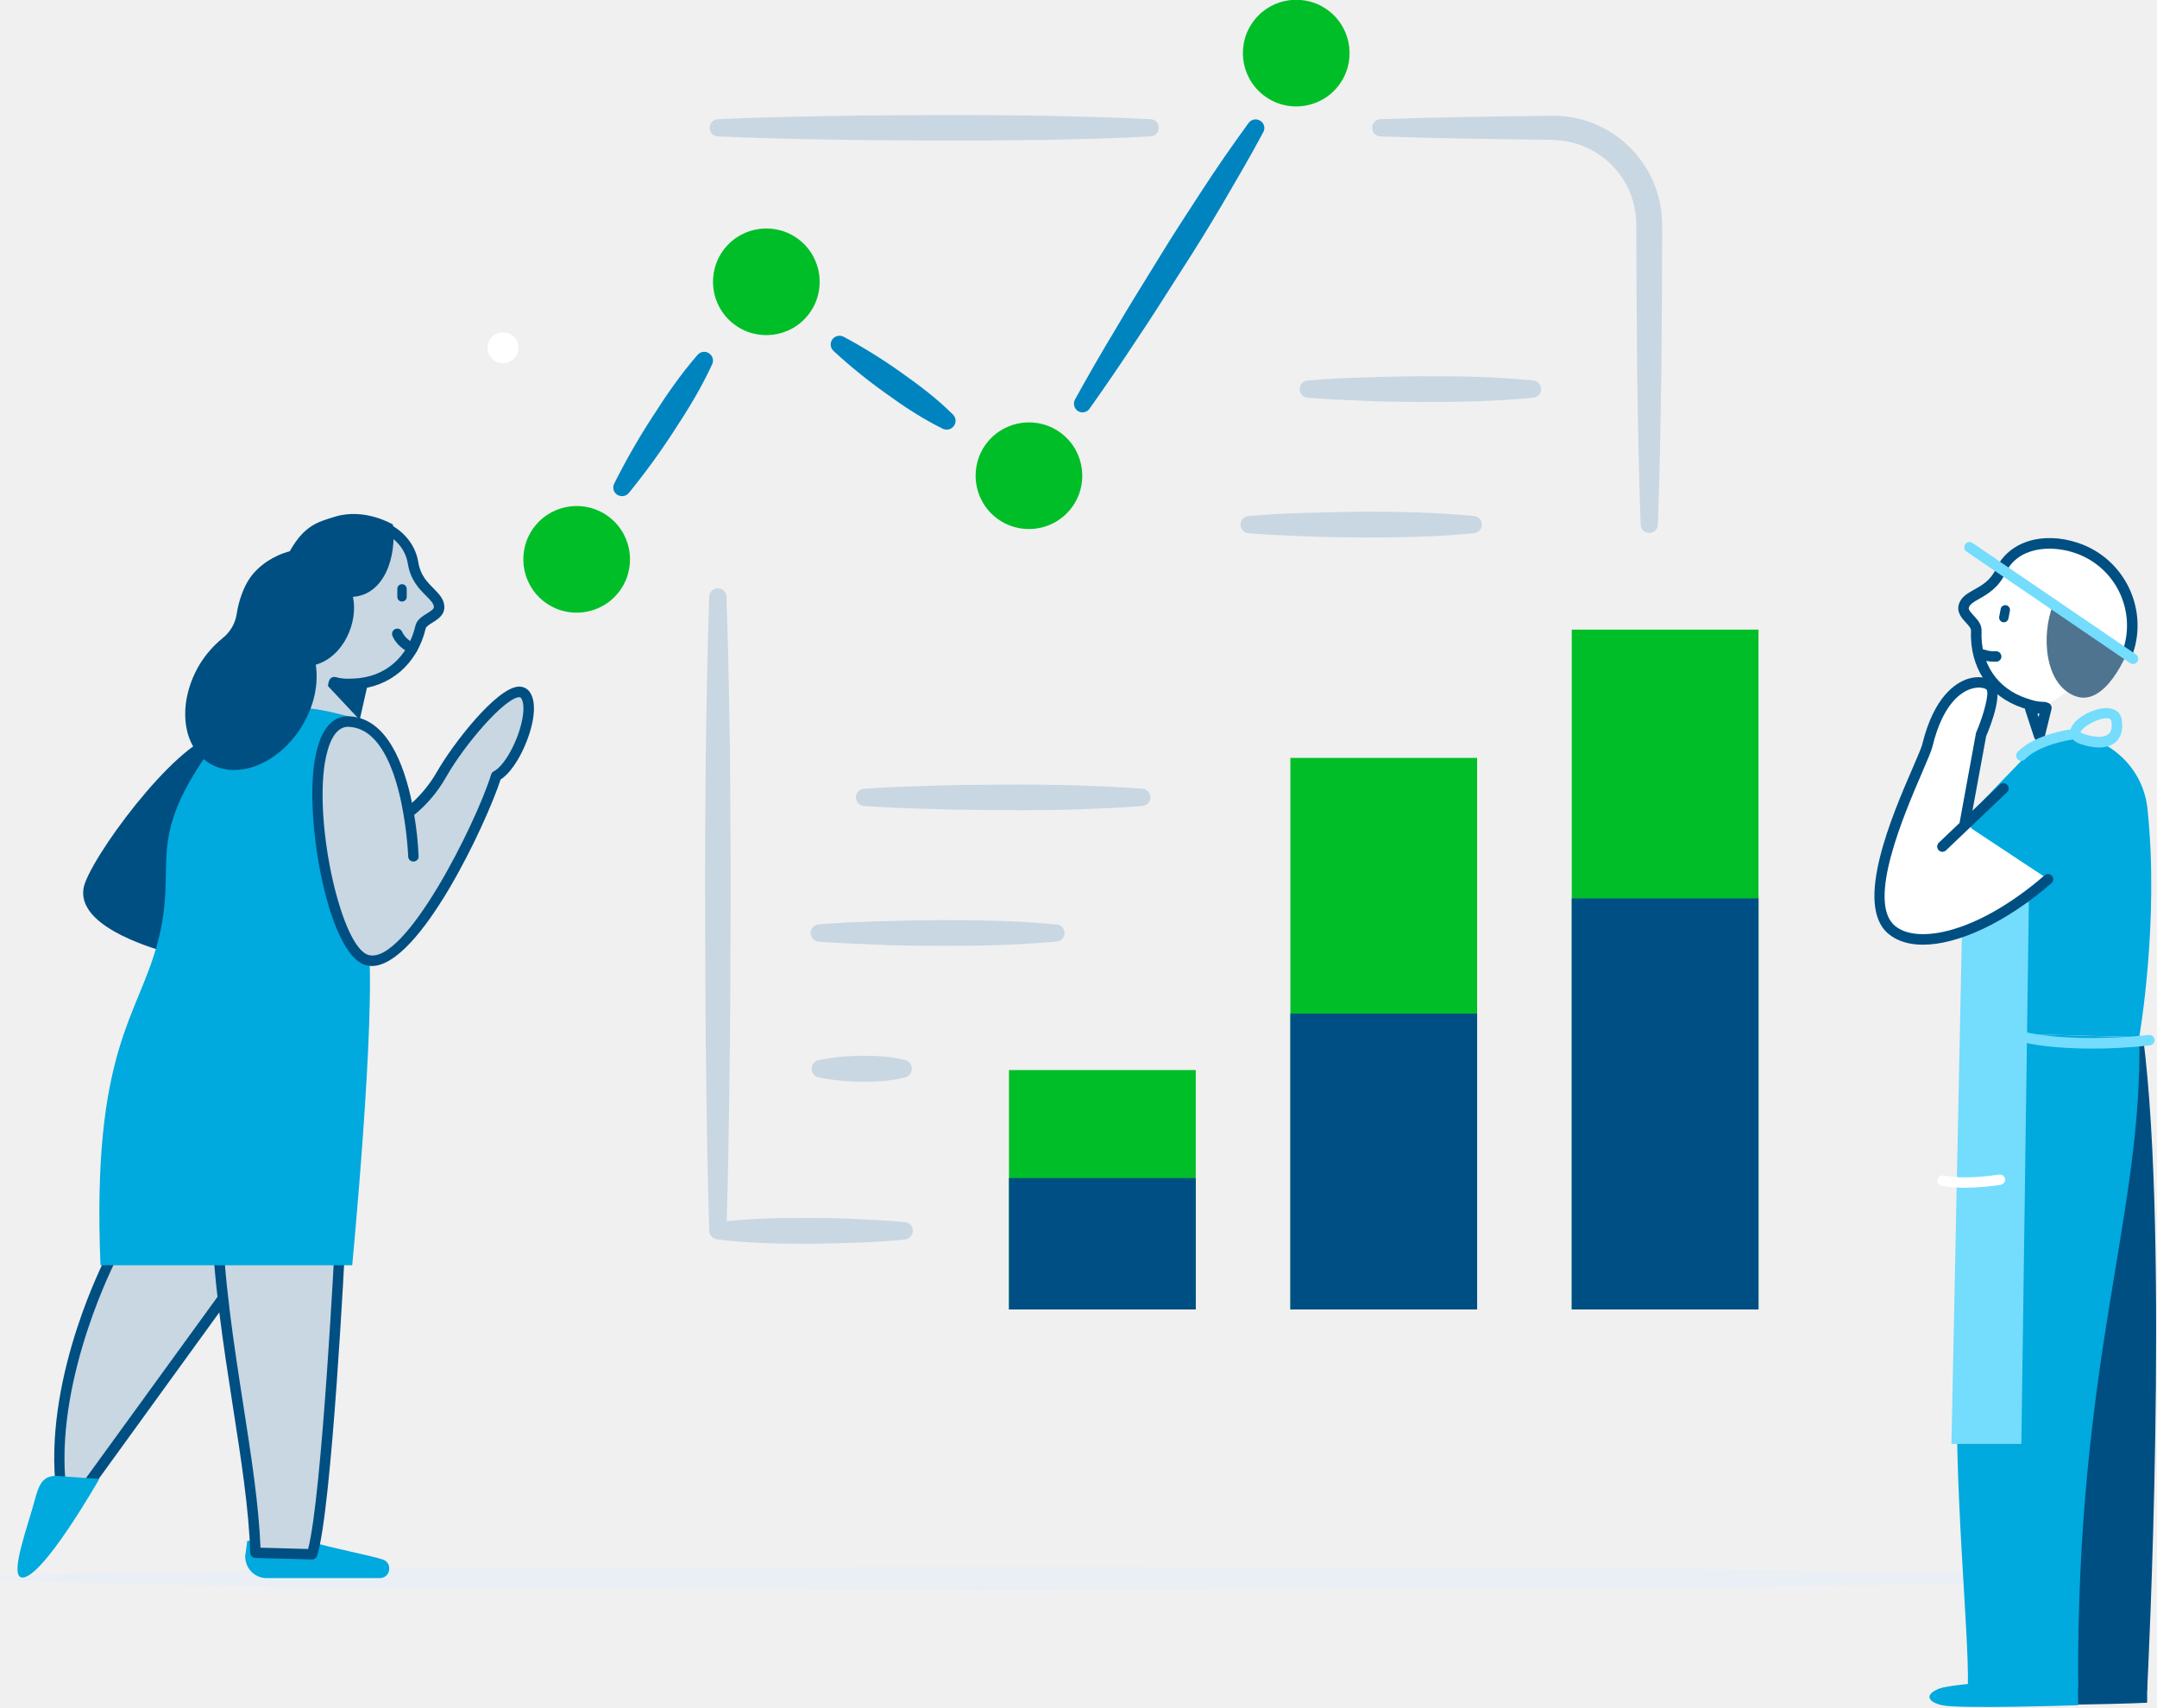
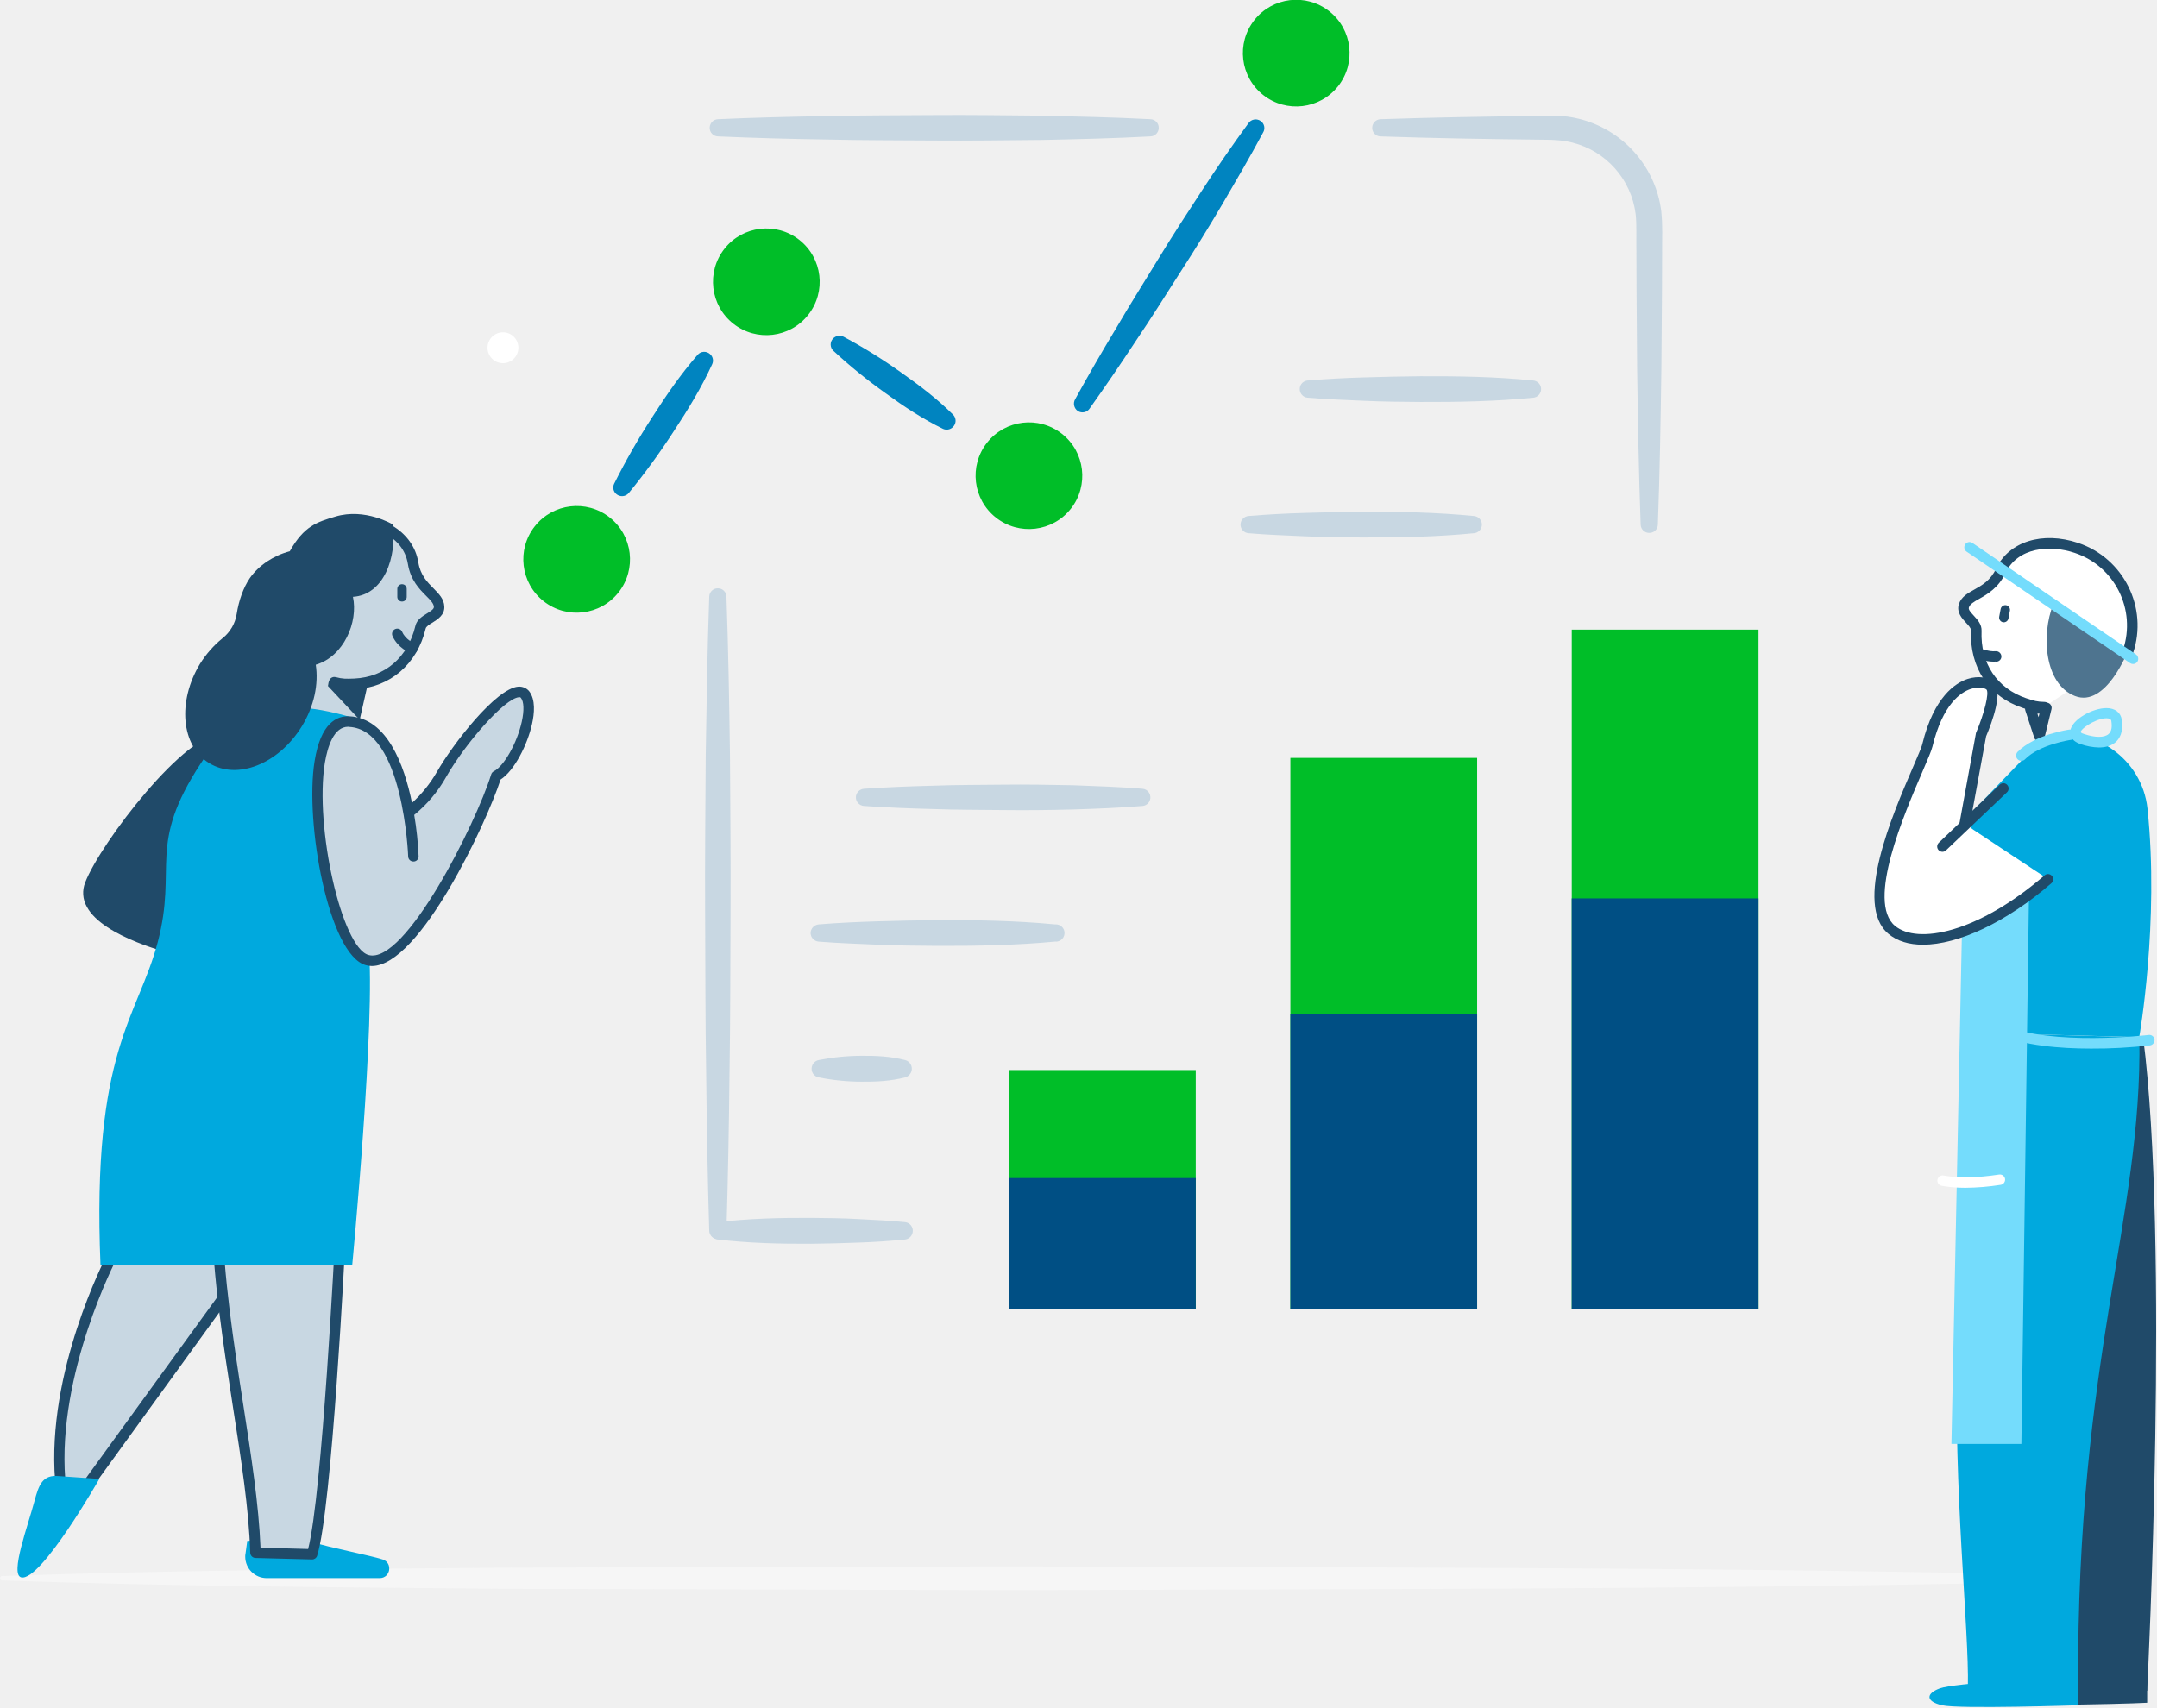
<svg xmlns="http://www.w3.org/2000/svg" width="192" height="152" viewBox="0 0 192 152">
  <g transform="translate(0 -2)" fill="none">
-     <path d="M.183 142.316c14.936-.51 29.873-.628 44.822-.746l44.822-.118c29.872.118 59.758.053 89.63.68a.38.38 0 0 1 0 .76c-29.872.64-59.758.575-89.63.68l-44.822-.118c-14.936-.13-29.873-.235-44.822-.746-.105-.013-.183-.104-.17-.196 0-.118.079-.196.17-.196z" fill="#E9EFF4" />
+     <path d="M.183 142.316c14.936-.51 29.873-.628 44.822-.746l44.822-.118c29.872.118 59.758.053 89.63.68a.38.38 0 0 1 0 .76c-29.872.64-59.758.575-89.63.68l-44.822-.118c-14.936-.13-29.873-.235-44.822-.746-.105-.013-.183-.104-.17-.196 0-.118.079-.196.17-.196z" fill="#F6F6F6" />
    <ellipse fill="#FFF" cx="44.769" cy="32.959" rx="1.373" ry="1.374" />
    <path d="M181.968 64.936c-.719-.013-1.059-.117-1.778-.353-2.97-.994-4.408-3.559-4.29-6.45.026-.825-1.387-1.374-1.099-2.212.366-1.085 2.302-1.02 3.283-3.114 1.099-2.355 4.002-2.957 6.736-2.04a7.292 7.292 0 0 1 4.59 9.21" fill="#FFF" />
-     <path d="M181.968 65.407c-.81-.013-1.19-.13-1.922-.379-3.021-1.007-4.735-3.598-4.604-6.908.013-.184-.222-.445-.445-.68-.366-.393-.863-.943-.628-1.662.21-.642.772-.956 1.36-1.283.68-.38 1.452-.81 1.95-1.87 1.124-2.408 4.132-3.35 7.298-2.29a7.754 7.754 0 0 1 4.891 9.813.472.472 0 1 1-.902-.275c0-.013 0-.013.013-.026 1.19-3.572-.733-7.432-4.303-8.623-2.21-.745-5.088-.497-6.16 1.793-.628 1.321-1.61 1.884-2.329 2.29-.51.287-.837.484-.928.772-.066.183.118.392.431.732.34.367.72.785.694 1.361-.118 2.878 1.373 5.116 3.976 5.992.706.236.98.315 1.635.328a.451.451 0 0 1 .431.497.49.49 0 0 1-.458.418z" fill="#004F82" />
+     <path d="M181.968 65.407c-.81-.013-1.19-.13-1.922-.379-3.021-1.007-4.735-3.598-4.604-6.908.013-.184-.222-.445-.445-.68-.366-.393-.863-.943-.628-1.662.21-.642.772-.956 1.36-1.283.68-.38 1.452-.81 1.95-1.87 1.124-2.408 4.132-3.35 7.298-2.29a7.754 7.754 0 0 1 4.891 9.813.472.472 0 1 1-.902-.275c0-.013 0-.013.013-.026 1.19-3.572-.733-7.432-4.303-8.623-2.21-.745-5.088-.497-6.16 1.793-.628 1.321-1.61 1.884-2.329 2.29-.51.287-.837.484-.928.772-.066.183.118.392.431.732.34.367.72.785.694 1.361-.118 2.878 1.373 5.116 3.976 5.992.706.236.98.315 1.635.328a.451.451 0 0 1 .431.497.49.49 0 0 1-.458.418z" fill="#204A69" />
    <path d="M182.753 55.83c-1.06 2.656-.798 7.078 1.949 8.138 2.747 1.06 4.695-3.99 4.695-3.99l-6.644-4.148z" fill="#4E748F" />
-     <path d="M190.417 94.35c2.38 18.435.38 57.831.38 57.831h-9.012l-.798-33.024" fill="#004F82" />
-     <path d="M191.124 152.521h-9.679l-.798-33.364.68-.013.785 32.697h8.358c.183-3.82 1.844-40.142-.393-57.452l.68-.092c2.368 18.266.406 57.505.38 57.897l-.013.327z" fill="#004F82" />
-     <path d="M190.797 151.252c-2.747.092-11.052.615-12.281 1.06-1.23.445-1.321.615.183.968 1.504.354 12.11 0 12.11 0l-.012-2.028z" fill="#004F82" />
-     <path d="M182.557 153.778c-1.844 0-3.414-.04-3.95-.17-.955-.223-1.36-.38-1.386-.772-.026-.393.418-.59 1.164-.864 1.334-.471 9.914-.994 12.386-1.086l.353-.013v2.721l-.327.013c-.275.027-4.748.17-8.24.17zm-4.355-.982c.13.04.314.092.575.144 1.125.262 7.952.118 11.693 0v-1.347c-3.205.117-10.738.64-11.824 1.033-.196.079-.34.118-.444.17z" fill="#004F82" />
+     <path d="M190.417 94.35c2.38 18.435.38 57.831.38 57.831h-9.012l-.798-33.024" fill="#204A69" />
+     <path d="M191.124 152.521h-9.679l-.798-33.364.68-.013.785 32.697h8.358c.183-3.82 1.844-40.142-.393-57.452l.68-.092c2.368 18.266.406 57.505.38 57.897l-.013.327z" fill="#204A69" />
+     <path d="M190.797 151.252c-2.747.092-11.052.615-12.281 1.06-1.23.445-1.321.615.183.968 1.504.354 12.11 0 12.11 0l-.012-2.028z" fill="#204A69" />
+     <path d="M182.557 153.778c-1.844 0-3.414-.04-3.95-.17-.955-.223-1.36-.38-1.386-.772-.026-.393.418-.59 1.164-.864 1.334-.471 9.914-.994 12.386-1.086l.353-.013v2.721l-.327.013c-.275.027-4.748.17-8.24.17zm-4.355-.982c.13.04.314.092.575.144 1.125.262 7.952.118 11.693 0v-1.347c-3.205.117-10.738.64-11.824 1.033-.196.079-.34.118-.444.17z" fill="#204A69" />
    <path d="M175.69 93.944s-.98 13.974-1.451 28.392c-.393 12.05 1.046 24.769.928 29.845h9.81c-.131-29.452 5.715-41.646 5.454-57.831" fill="#00A9DE" />
    <path d="M191.15 73.978c1.072 10.1-.733 20.358-.733 20.358l-14.87-.392.222-9.107 3.453-1.858-4.199-8.138 2.786-2.918 4.225-4.37c4.342-1.007 8.632 1.99 9.116 6.425z" fill="#00A9DE" />
    <path fill="#74DCFC" d="M180.595 82.273l-.667 48.28h-6.226l.93-45.362z" />
    <path d="M182.322 80.284c-5.834 5.037-11.536 6.503-13.917 4.514-3.557-2.97 2.76-14.733 3.179-16.447 1.451-5.966 4.773-5.966 5.571-5.299.798.668-.798 4.37-.798 4.37l-1.451 7.956" fill="#FFF" />
-     <path d="M171.165 86.107c-1.242 0-2.289-.314-3.073-.969-3.1-2.59.34-10.559 2.184-14.824.405-.955.771-1.766.837-2.08 1.033-4.213 2.956-5.43 4.015-5.784 1.007-.327 1.883-.117 2.302.236.942.785-.118 3.637-.64 4.867l-1.453 7.903a.478.478 0 0 1-.536.38.484.484 0 0 1-.38-.55l1.453-7.955c0-.04.013-.066.026-.105.732-1.714 1.177-3.533.928-3.833-.17-.144-.706-.288-1.412-.053-.876.288-2.485 1.335-3.4 5.116-.092.393-.432 1.165-.89 2.237-1.622 3.769-5.01 11.606-2.446 13.739 2.001 1.661 7.35.654 13.315-4.501a.459.459 0 0 1 .654.052.459.459 0 0 1-.053.654c-4.041 3.507-8.318 5.47-11.43 5.47z" fill="#004F82" />
-     <path d="M172.905 77.837a.469.469 0 0 1-.471-.47.47.47 0 0 1 .144-.34l5.44-5.182a.458.458 0 0 1 .654.04.467.467 0 0 1-.013.64l-5.44 5.182a.457.457 0 0 1-.314.13z" fill="#004F82" />
+     <path d="M171.165 86.107c-1.242 0-2.289-.314-3.073-.969-3.1-2.59.34-10.559 2.184-14.824.405-.955.771-1.766.837-2.08 1.033-4.213 2.956-5.43 4.015-5.784 1.007-.327 1.883-.117 2.302.236.942.785-.118 3.637-.64 4.867l-1.453 7.903a.478.478 0 0 1-.536.38.484.484 0 0 1-.38-.55l1.453-7.955c0-.04.013-.066.026-.105.732-1.714 1.177-3.533.928-3.833-.17-.144-.706-.288-1.412-.053-.876.288-2.485 1.335-3.4 5.116-.092.393-.432 1.165-.89 2.237-1.622 3.769-5.01 11.606-2.446 13.739 2.001 1.661 7.35.654 13.315-4.501a.459.459 0 0 1 .654.052.459.459 0 0 1-.053.654c-4.041 3.507-8.318 5.47-11.43 5.47z" fill="#204A69" />
+     <path d="M172.905 77.837a.469.469 0 0 1-.471-.47.47.47 0 0 1 .144-.34l5.44-5.182a.458.458 0 0 1 .654.04.467.467 0 0 1-.013.64l-5.44 5.182a.457.457 0 0 1-.314.13z" fill="#204A69" />
    <path d="M184.963 151.252c-2.746.092-11.051.615-12.28 1.06-1.23.445-1.322 1.152.182 1.505s12.112 0 12.112 0l-.014-2.565z" fill="#00A9DE" />
-     <path d="M181.524 68.011a.481.481 0 0 1-.445-.314l-.798-2.433a.464.464 0 0 1 .301-.59.382.382 0 0 1 .118-.025l1.425-.092a.446.446 0 0 1 .393.17.46.46 0 0 1 .091.406l-.614 2.512a.46.46 0 0 1-.432.353l-.04.013zm-.17-2.473l.104.314.079-.327-.183.013z" fill="#004F82" />
+     <path d="M181.524 68.011a.481.481 0 0 1-.445-.314l-.798-2.433a.464.464 0 0 1 .301-.59.382.382 0 0 1 .118-.025l1.425-.092a.446.446 0 0 1 .393.17.46.46 0 0 1 .091.406l-.614 2.512a.46.46 0 0 1-.432.353l-.04.013zm-.17-2.473l.104.314.079-.327-.183.013z" fill="#204A69" />
    <path d="M186.128 95.357c-2.747 0-5.978-.262-8.24-1.256a.46.46 0 0 1-.196-.628.466.466 0 0 1 .575-.223c4.342 1.91 12.935.903 13.014.89a.46.46 0 0 1 .497.432.47.47 0 0 1-.393.497c-1.74.196-3.505.301-5.257.288z" fill="#74DCFC" />
    <path d="M174.932 107.748c-.693 0-1.386-.053-2.067-.17a.467.467 0 1 1 .17-.916c1.282.235 2.93.209 4.918-.092a.467.467 0 0 1 .523.393.468.468 0 0 1-.392.523 21.34 21.34 0 0 1-3.152.262z" fill="#FFF" />
    <path d="M186.834 68.548a5.315 5.315 0 0 1-1.635-.301c-.955-.327-.968-.942-.916-1.204.17-1.007 1.988-2.002 3.218-2.002.745 0 1.255.38 1.36 1.008.183 1.138-.21 1.74-.562 2.04-.353.302-.864.459-1.465.459zm-1.635-1.361c.078.078.183.13.3.157.982.34 1.806.34 2.185.013.262-.222.34-.615.248-1.178-.013-.065-.052-.274-.601-.222-1.007.13-2.132.955-2.132 1.23z" fill="#74DCFC" />
    <path d="M179.928 69.738a.469.469 0 0 1-.47-.47.52.52 0 0 1 .13-.328c1.556-1.557 4.512-1.976 4.643-1.989a.47.47 0 0 1 .51.42.46.46 0 0 1-.38.496c-.025 0-2.785.393-4.106 1.727a.425.425 0 0 1-.327.144zm9.94-8.622a.471.471 0 0 1-.261-.079l-14.584-9.944a.474.474 0 0 1-.078-.654.465.465 0 0 1 .602-.118l14.583 9.944a.476.476 0 0 1 .117.655.458.458 0 0 1-.379.196z" fill="#74DCFC" />
-     <path d="M177.456 60.907c-.392 0-.772-.066-1.138-.197a.45.45 0 0 1-.222-.615.46.46 0 0 1 .575-.248c.314.104.654.157.981.13a.478.478 0 0 1 .497.445.461.461 0 0 1-.405.485c-.118-.014-.196 0-.288 0zm.837-3.507a.425.425 0 0 1-.34-.484l.13-.694a.425.425 0 0 1 .485-.34c.222.04.38.262.34.484l-.13.694a.425.425 0 0 1-.485.34z" fill="#004F82" />
+     <path d="M177.456 60.907c-.392 0-.772-.066-1.138-.197a.45.45 0 0 1-.222-.615.46.46 0 0 1 .575-.248c.314.104.654.157.981.13a.478.478 0 0 1 .497.445.461.461 0 0 1-.405.485c-.118-.014-.196 0-.288 0zm.837-3.507a.425.425 0 0 1-.34-.484l.13-.694a.425.425 0 0 1 .485-.34c.222.04.38.262.34.484l-.13.694a.425.425 0 0 1-.485.34z" fill="#204A69" />
    <path d="M80.567 112.353a63.189 63.189 0 0 1-4.172.275c-1.4.052-2.773.092-4.173.105-2.772.013-5.558-.053-8.331-.38a.777.777 0 0 1-.68-.863.791.791 0 0 1 .68-.68c2.773-.328 5.559-.393 8.331-.38 1.387.013 2.773.026 4.173.105 1.399.078 2.772.13 4.172.274a.765.765 0 0 1 .68.85.779.779 0 0 1-.68.694zm42.31-99.74c4.63-.157 9.26-.235 13.89-.288.602 0 1.125-.039 1.779-.013a8.818 8.818 0 0 1 1.936.249 9.736 9.736 0 0 1 7.39 8.23c.143 1.373.065 2.433.078 3.61l-.013 3.468-.053 6.948c-.065 4.632-.143 9.263-.313 13.895a.754.754 0 0 1-.798.733.758.758 0 0 1-.733-.733c-.17-4.632-.248-9.263-.314-13.895l-.052-6.948-.013-3.467c-.026-1.125.04-2.395-.065-3.323a7.526 7.526 0 0 0-5.637-6.386 8.205 8.205 0 0 0-1.491-.222c-.497-.04-1.138-.026-1.7-.04-4.63-.052-9.26-.13-13.89-.287a.754.754 0 0 1-.733-.798.767.767 0 0 1 .732-.733zm-58.973 0c3.204-.144 6.409-.222 9.626-.275 3.205-.078 6.409-.065 9.626-.091 3.218-.026 6.41.026 9.627.052 3.204.079 6.408.144 9.626.314.431.013.758.38.732.798a.758.758 0 0 1-.732.733c-3.205.17-6.409.249-9.626.314-3.205.026-6.41.078-9.627.052-3.217-.026-6.408-.013-9.626-.091a341.346 341.346 0 0 1-9.626-.275.754.754 0 0 1-.732-.798.767.767 0 0 1 .732-.733z" fill="#C8D7E2" />
    <path d="M63.132 111.581c-.143-4.71-.222-9.407-.274-14.117-.079-4.71-.066-9.408-.092-14.118-.026-4.71.026-9.408.053-14.118.078-4.71.143-9.407.313-14.118a.754.754 0 0 1 .798-.732c.406.013.72.34.733.732.17 4.71.248 9.408.314 14.118.026 4.71.078 9.408.052 14.118-.026 4.71-.013 9.407-.092 14.118a722.49 722.49 0 0 1-.274 14.117.754.754 0 0 1-.798.733.758.758 0 0 1-.733-.733zm53.258-75.704a92.23 92.23 0 0 1 5.023-.275 214.35 214.35 0 0 1 5.022-.105c3.348-.013 6.696.04 10.045.38a.765.765 0 0 1 .693.837.768.768 0 0 1-.693.693c-3.349.328-6.697.393-10.045.38-1.674-.013-3.348-.026-5.022-.105-1.675-.078-3.349-.13-5.023-.275a.765.765 0 0 1-.693-.837.756.756 0 0 1 .693-.693zm-5.27 12.063a92.23 92.23 0 0 1 5.022-.275 214.35 214.35 0 0 1 5.022-.104c3.348-.013 6.696.052 10.045.38a.764.764 0 0 1 .693.837.768.768 0 0 1-.693.693c-3.349.327-6.697.393-10.045.38-1.674-.014-3.348-.027-5.022-.105-1.674-.079-3.349-.131-5.023-.275a.765.765 0 0 1-.693-.837c.026-.354.327-.655.693-.694zM76.905 72.224c2.066-.144 4.133-.222 6.2-.274 2.066-.079 4.132-.066 6.199-.092 2.066-.026 4.133.013 6.199.052 2.066.079 4.133.144 6.2.314.431.04.732.419.693.838a.768.768 0 0 1-.694.693c-2.066.17-4.133.249-6.199.314-2.066.052-4.133.079-6.2.052-2.066-.026-4.132-.013-6.199-.091-2.066-.052-4.133-.13-6.2-.275a.775.775 0 0 1-.719-.824.783.783 0 0 1 .72-.707zM72.876 84.3c1.753-.143 3.505-.221 5.258-.274 1.753-.052 3.505-.091 5.258-.105 3.505-.013 7.01.04 10.528.38a.768.768 0 1 1 0 1.53c-3.505.328-7.01.393-10.528.38-1.753-.013-3.505-.026-5.258-.104-1.753-.079-3.505-.131-5.258-.275a.775.775 0 0 1-.72-.825.796.796 0 0 1 .72-.706zm0 12.078c1.269-.249 2.55-.38 3.846-.38 1.281-.013 2.563.052 3.845.38.431.104.68.55.575.968a.824.824 0 0 1-.575.575c-1.282.328-2.564.393-3.845.38-1.295 0-2.577-.13-3.846-.38a.774.774 0 0 1-.614-.928.78.78 0 0 1 .614-.615z" fill="#C8D7E2" />
    <path fill="#00BE28" d="M89.814 97.267h16.623v21.314H89.814zm25.046-27.79h16.623v49.105H114.86zm25.046-11.423h16.623v60.527h-16.623z" />
    <path fill="#004F84" d="M89.814 106.884h16.623v11.697H89.814zm25.046-14.641h16.623v26.338H114.86zm25.046-10.258h16.623v36.596h-16.623z" />
    <path d="M95.712 37.525a186.18 186.18 0 0 1 3.623-6.28c1.216-2.094 2.511-4.122 3.767-6.189 1.255-2.067 2.576-4.082 3.897-6.11a134.092 134.092 0 0 1 4.12-5.967.776.776 0 0 1 1.073-.222.76.76 0 0 1 .235 1.047c-1.138 2.132-2.367 4.226-3.583 6.306a165.945 165.945 0 0 1-3.806 6.163c-1.308 2.028-2.577 4.082-3.937 6.084a201.953 201.953 0 0 1-4.094 5.993.768.768 0 0 1-1.06.248.792.792 0 0 1-.235-1.073zm-20.625-5.547a46.624 46.624 0 0 1 5.1 3.166c1.635 1.151 3.231 2.355 4.657 3.781.3.314.287.811-.04 1.112a.782.782 0 0 1-.863.144c-1.818-.89-3.479-1.988-5.1-3.166a46.256 46.256 0 0 1-4.657-3.781.77.77 0 0 1-.026-1.1.793.793 0 0 1 .929-.156zM54.67 45.062a60.585 60.585 0 0 1 3.4-5.94c1.23-1.924 2.512-3.795 4.03-5.535a.77.77 0 0 1 1.098-.066c.261.223.34.59.196.903-.955 2.094-2.145 4.03-3.4 5.94a62.273 62.273 0 0 1-4.029 5.535.783.783 0 0 1-1.099.092.76.76 0 0 1-.196-.93z" fill="#0084C0" />
    <ellipse fill="#74DCFC" cx="115.383" cy="7.353" rx="3.231" ry="3.232" />
    <ellipse fill="#00BE28" transform="rotate(-51.77 115.381 6.729)" cx="115.381" cy="6.729" rx="4.748" ry="4.749" />
    <ellipse fill="#00BE28" transform="rotate(-51.77 91.589 44.353)" cx="91.589" cy="44.353" rx="4.748" ry="4.749" />
    <ellipse fill="#00BE28" transform="rotate(-51.77 68.215 27.09)" cx="68.215" cy="27.089" rx="4.748" ry="4.749" />
    <ellipse fill="#00BE28" transform="rotate(-51.77 51.33 51.8)" cx="51.331" cy="51.8" rx="4.748" ry="4.749" />
    <path d="M28.028 139.346c1.164.405 4.905 1.125 6.03 1.491.928.301.706 1.662-.262 1.662H23.738a1.91 1.91 0 0 1-1.91-1.897c0-.092 0-.183.027-.288l.157-1.138 6.016.17z" fill="#00A9DE" />
    <path fill="#C8D7E2" d="M25.766 69.607h5.663l.928-12.848h-6.591z" />
-     <path d="M19.867 67.815c-2.825-.353-10.437 9.198-11.85 12.914-1.412 3.716 7.782 5.835 7.782 5.835" fill="#004F82" />
-     <path d="M15.8 87.022c-.04 0-.066 0-.105-.013-.262-.065-6.5-1.53-7.965-4.278a2.489 2.489 0 0 1-.144-2.172c1.308-3.428 9.064-13.634 12.333-13.215.262.026.432.262.406.523a.488.488 0 0 1-.523.406c-2.394-.301-9.914 8.832-11.353 12.613a1.64 1.64 0 0 0 .092 1.4c1.059 1.976 5.663 3.428 7.35 3.807a.47.47 0 0 1 .327.576.457.457 0 0 1-.419.353z" fill="#004F82" />
+     <path d="M19.867 67.815c-2.825-.353-10.437 9.198-11.85 12.914-1.412 3.716 7.782 5.835 7.782 5.835" fill="#204A69" />
+     <path d="M15.8 87.022c-.04 0-.066 0-.105-.013-.262-.065-6.5-1.53-7.965-4.278a2.489 2.489 0 0 1-.144-2.172c1.308-3.428 9.064-13.634 12.333-13.215.262.026.432.262.406.523a.488.488 0 0 1-.523.406c-2.394-.301-9.914 8.832-11.353 12.613a1.64 1.64 0 0 0 .092 1.4c1.059 1.976 5.663 3.428 7.35 3.807a.47.47 0 0 1 .327.576.457.457 0 0 1-.419.353z" fill="#204A69" />
    <path d="M9.953 113.923s-5.35 10.206-4.578 19.862l.89 2.565 16.898-23.303" fill="#C8D7E2" />
-     <path d="M6.252 136.82h-.066a.452.452 0 0 1-.366-.313l-.89-2.565a.382.382 0 0 1-.025-.118c-.772-9.682 4.407-19.704 4.63-20.123a.449.449 0 0 1 .614-.222.45.45 0 0 1 .223.614c-.013.014-.013.027-.026.04-.053.104-5.258 10.166-4.539 19.547l.576 1.662L22.77 112.76a.46.46 0 0 1 .654-.066.482.482 0 0 1 .104.615L6.63 136.639a.483.483 0 0 1-.38.183z" fill="#004F82" />
+     <path d="M6.252 136.82h-.066a.452.452 0 0 1-.366-.313l-.89-2.565a.382.382 0 0 1-.025-.118c-.772-9.682 4.407-19.704 4.63-20.123a.449.449 0 0 1 .614-.222.45.45 0 0 1 .223.614c-.013.014-.013.027-.026.04-.053.104-5.258 10.166-4.539 19.547l.576 1.662L22.77 112.76a.46.46 0 0 1 .654-.066.482.482 0 0 1 .104.615L6.63 136.639a.483.483 0 0 1-.38.183z" fill="#204A69" />
    <path d="M30.291 112.118s-1.19 24.14-2.524 28.248l-5.036-.13c-.261-8.492-3.178-19.365-3.453-30.238" fill="#C8D7E2" />
-     <path d="M27.78 140.837l-5.049-.13a.482.482 0 0 1-.457-.458c-.118-3.9-.811-8.322-1.544-13.02-.863-5.586-1.765-11.356-1.91-17.23 0-.263.197-.472.458-.472.249 0 .458.196.484.458.144 5.822 1.034 11.553 1.897 17.114.706 4.54 1.373 8.845 1.53 12.692l4.238.117c1.255-4.84 2.393-27.568 2.406-27.803a.466.466 0 0 1 .484-.445.466.466 0 0 1 .445.484c-.052.994-1.216 24.258-2.537 28.38a.463.463 0 0 1-.445.313zm4.525-77.877c-1.216.302-2.59-.104-2.59-.104-.078 0-.117.092-.052.13l2.132 2.264.562-2.433" fill="#004F82" />
-     <path d="M32.017 66.088l-2.825-3.01.053-.314a.479.479 0 0 1 .484-.327l.091.013c.013 0 1.282.367 2.38.105l.053.236.484.117-.72 3.18zm-1.373-2.643l.929.981.222-.955c-.38.026-.772.013-1.15-.026z" fill="#004F82" />
+     <path d="M27.78 140.837l-5.049-.13a.482.482 0 0 1-.457-.458c-.118-3.9-.811-8.322-1.544-13.02-.863-5.586-1.765-11.356-1.91-17.23 0-.263.197-.472.458-.472.249 0 .458.196.484.458.144 5.822 1.034 11.553 1.897 17.114.706 4.54 1.373 8.845 1.53 12.692l4.238.117c1.255-4.84 2.393-27.568 2.406-27.803a.466.466 0 0 1 .484-.445.466.466 0 0 1 .445.484c-.052.994-1.216 24.258-2.537 28.38a.463.463 0 0 1-.445.313zm4.525-77.877c-1.216.302-2.59-.104-2.59-.104-.078 0-.117.092-.052.13l2.132 2.264.562-2.433" fill="#204A69" />
+     <path d="M32.017 66.088l-2.825-3.01.053-.314a.479.479 0 0 1 .484-.327l.091.013c.013 0 1.282.367 2.38.105l.053.236.484.117-.72 3.18zm-1.373-2.643l.929.981.222-.955c-.38.026-.772.013-1.15-.026z" fill="#204A69" />
    <path d="M30.853 48.333c2.865-.144 5.507 1.23 5.925 3.794.38 2.277 2.263 2.735 2.315 3.886.04.89-1.465 1.034-1.66 1.832-.668 2.813-2.747 4.893-5.873 5.05-.759.04-1.112.04-1.805-.144" fill="#C8D7E2" />
-     <path d="M30.919 63.366a4.36 4.36 0 0 1-1.295-.183.457.457 0 0 1-.327-.562.475.475 0 0 1 .562-.34h.013c.641.17.93.156 1.662.13 2.746-.13 4.773-1.884 5.44-4.684.131-.563.615-.85 1.034-1.112.379-.236.614-.393.614-.576-.013-.3-.274-.575-.693-.994-.588-.589-1.386-1.387-1.622-2.84-.405-2.498-3.112-3.519-5.44-3.401a.442.442 0 0 1-.484-.406v-.04a.458.458 0 0 1 .444-.483c3.335-.157 5.977 1.557 6.409 4.187.183 1.151.81 1.78 1.36 2.329.471.484.929.929.955 1.609.04.746-.589 1.138-1.046 1.426-.288.17-.576.353-.615.537-.759 3.18-3.178 5.246-6.304 5.403-.262-.013-.471 0-.667 0z" fill="#004F82" />
-     <path d="M36.713 60.187a.362.362 0 0 1-.17-.04c-.053-.012-1.151-.47-1.609-1.53a.47.47 0 0 1 .249-.615.47.47 0 0 1 .614.248c.301.707 1.086 1.034 1.099 1.034a.469.469 0 0 1 .261.602.482.482 0 0 1-.444.3zm-.929-6.176c.236 0 .419.183.419.419v.706a.413.413 0 0 1-.419.42.413.413 0 0 1-.418-.42v-.706c0-.236.183-.419.418-.419z" fill="#004F82" />
+     <path d="M30.919 63.366a4.36 4.36 0 0 1-1.295-.183.457.457 0 0 1-.327-.562.475.475 0 0 1 .562-.34h.013c.641.17.93.156 1.662.13 2.746-.13 4.773-1.884 5.44-4.684.131-.563.615-.85 1.034-1.112.379-.236.614-.393.614-.576-.013-.3-.274-.575-.693-.994-.588-.589-1.386-1.387-1.622-2.84-.405-2.498-3.112-3.519-5.44-3.401a.442.442 0 0 1-.484-.406v-.04a.458.458 0 0 1 .444-.483c3.335-.157 5.977 1.557 6.409 4.187.183 1.151.81 1.78 1.36 2.329.471.484.929.929.955 1.609.04.746-.589 1.138-1.046 1.426-.288.17-.576.353-.615.537-.759 3.18-3.178 5.246-6.304 5.403-.262-.013-.471 0-.667 0z" fill="#204A69" />
+     <path d="M36.713 60.187a.362.362 0 0 1-.17-.04c-.053-.012-1.151-.47-1.609-1.53a.47.47 0 0 1 .249-.615.47.47 0 0 1 .614.248c.301.707 1.086 1.034 1.099 1.034a.469.469 0 0 1 .261.602.482.482 0 0 1-.444.3zm-.929-6.176c.236 0 .419.183.419.419v.706a.413.413 0 0 1-.419.42.413.413 0 0 1-.418-.42v-.706c0-.236.183-.419.418-.419z" fill="#204A69" />
    <path d="M32.017 66.088c-7.808-2.473-11.143-.68-14.125 3.847-4.84 7.366-2.08 9.198-3.845 15.923-1.766 6.725-5.899 9.617-5.101 28.785H31.35s2.12-22.086 1.452-28.523M8.841 133.667s-5.205 9.146-6.945 8.767c-1.046-.236.615-4.671 1.164-6.765.393-1.452.707-2.407 2.198-2.25l3.583.248z" fill="#00A9DE" />
    <path d="M36.569 74.174a11.111 11.111 0 0 0 2.72-3.219c1.792-3.153 6.318-8.557 7.442-7.13 1.125 1.425-.863 6.397-2.563 7.248-1.243 3.977-7.651 17.454-11.497 16.394-3.845-1.06-6.892-21.497-1.595-21.235 5.297.261 5.702 12.011 5.702 12.011" fill="#C8D7E2" />
-     <path d="M33.103 88.004a1.99 1.99 0 0 1-.55-.079c-3.295-.916-5.44-12.678-4.55-18.16.548-3.402 1.974-4.057 3.112-3.991 3.322.17 4.852 4.265 5.559 7.706a11.468 11.468 0 0 0 2.21-2.747c1.426-2.5 5.258-7.445 7.246-7.602.366-.026.732.118.968.405.588.746.47 1.99.261 2.918-.405 1.832-1.57 4.161-2.799 4.946-1.255 3.86-7.18 16.59-11.457 16.604zm-2.106-21.301c-1.281 0-1.83 1.74-2.08 3.205-.928 5.731 1.505 16.447 3.885 17.114 3.257.916 9.56-11.697 10.921-16.08a.446.446 0 0 1 .236-.275c.902-.458 2.066-2.512 2.485-4.41.222-.993.196-1.792-.079-2.132-.026-.026-.052-.065-.17-.052-1.295.105-4.813 4.16-6.5 7.13a11.788 11.788 0 0 1-2.825 3.35c.209 1.217.34 2.46.392 3.69a.45.45 0 0 1-.47.458.459.459 0 0 1-.458-.432c0-.118-.445-11.318-5.258-11.553l-.079-.013zm-12.386 3.232c2.499 1.544 6.174.091 8.24-3.245 1.125-1.819 1.517-3.808 1.256-5.509 2.498-.732 3.793-3.807 3.309-6.045 2.76-.183 3.91-3.493 3.557-6.437 0 0-2.472-1.505-5.127-.706-1.608.484-2.772.81-4.054 3.087-1.413.367-2.76 1.243-3.558 2.395-.562.824-.98 1.989-1.164 3.18a3.419 3.419 0 0 1-1.268 2.171 9.245 9.245 0 0 0-2.001 2.277c-2.028 3.35-1.675 7.3.81 8.832z" fill="#004F82" />
+     <path d="M33.103 88.004a1.99 1.99 0 0 1-.55-.079c-3.295-.916-5.44-12.678-4.55-18.16.548-3.402 1.974-4.057 3.112-3.991 3.322.17 4.852 4.265 5.559 7.706a11.468 11.468 0 0 0 2.21-2.747c1.426-2.5 5.258-7.445 7.246-7.602.366-.026.732.118.968.405.588.746.47 1.99.261 2.918-.405 1.832-1.57 4.161-2.799 4.946-1.255 3.86-7.18 16.59-11.457 16.604zm-2.106-21.301c-1.281 0-1.83 1.74-2.08 3.205-.928 5.731 1.505 16.447 3.885 17.114 3.257.916 9.56-11.697 10.921-16.08a.446.446 0 0 1 .236-.275c.902-.458 2.066-2.512 2.485-4.41.222-.993.196-1.792-.079-2.132-.026-.026-.052-.065-.17-.052-1.295.105-4.813 4.16-6.5 7.13a11.788 11.788 0 0 1-2.825 3.35c.209 1.217.34 2.46.392 3.69a.45.45 0 0 1-.47.458.459.459 0 0 1-.458-.432c0-.118-.445-11.318-5.258-11.553l-.079-.013zm-12.386 3.232c2.499 1.544 6.174.091 8.24-3.245 1.125-1.819 1.517-3.808 1.256-5.509 2.498-.732 3.793-3.807 3.309-6.045 2.76-.183 3.91-3.493 3.557-6.437 0 0-2.472-1.505-5.127-.706-1.608.484-2.772.81-4.054 3.087-1.413.367-2.76 1.243-3.558 2.395-.562.824-.98 1.989-1.164 3.18a3.419 3.419 0 0 1-1.268 2.171 9.245 9.245 0 0 0-2.001 2.277c-2.028 3.35-1.675 7.3.81 8.832z" fill="#204A69" />
  </g>
</svg>
